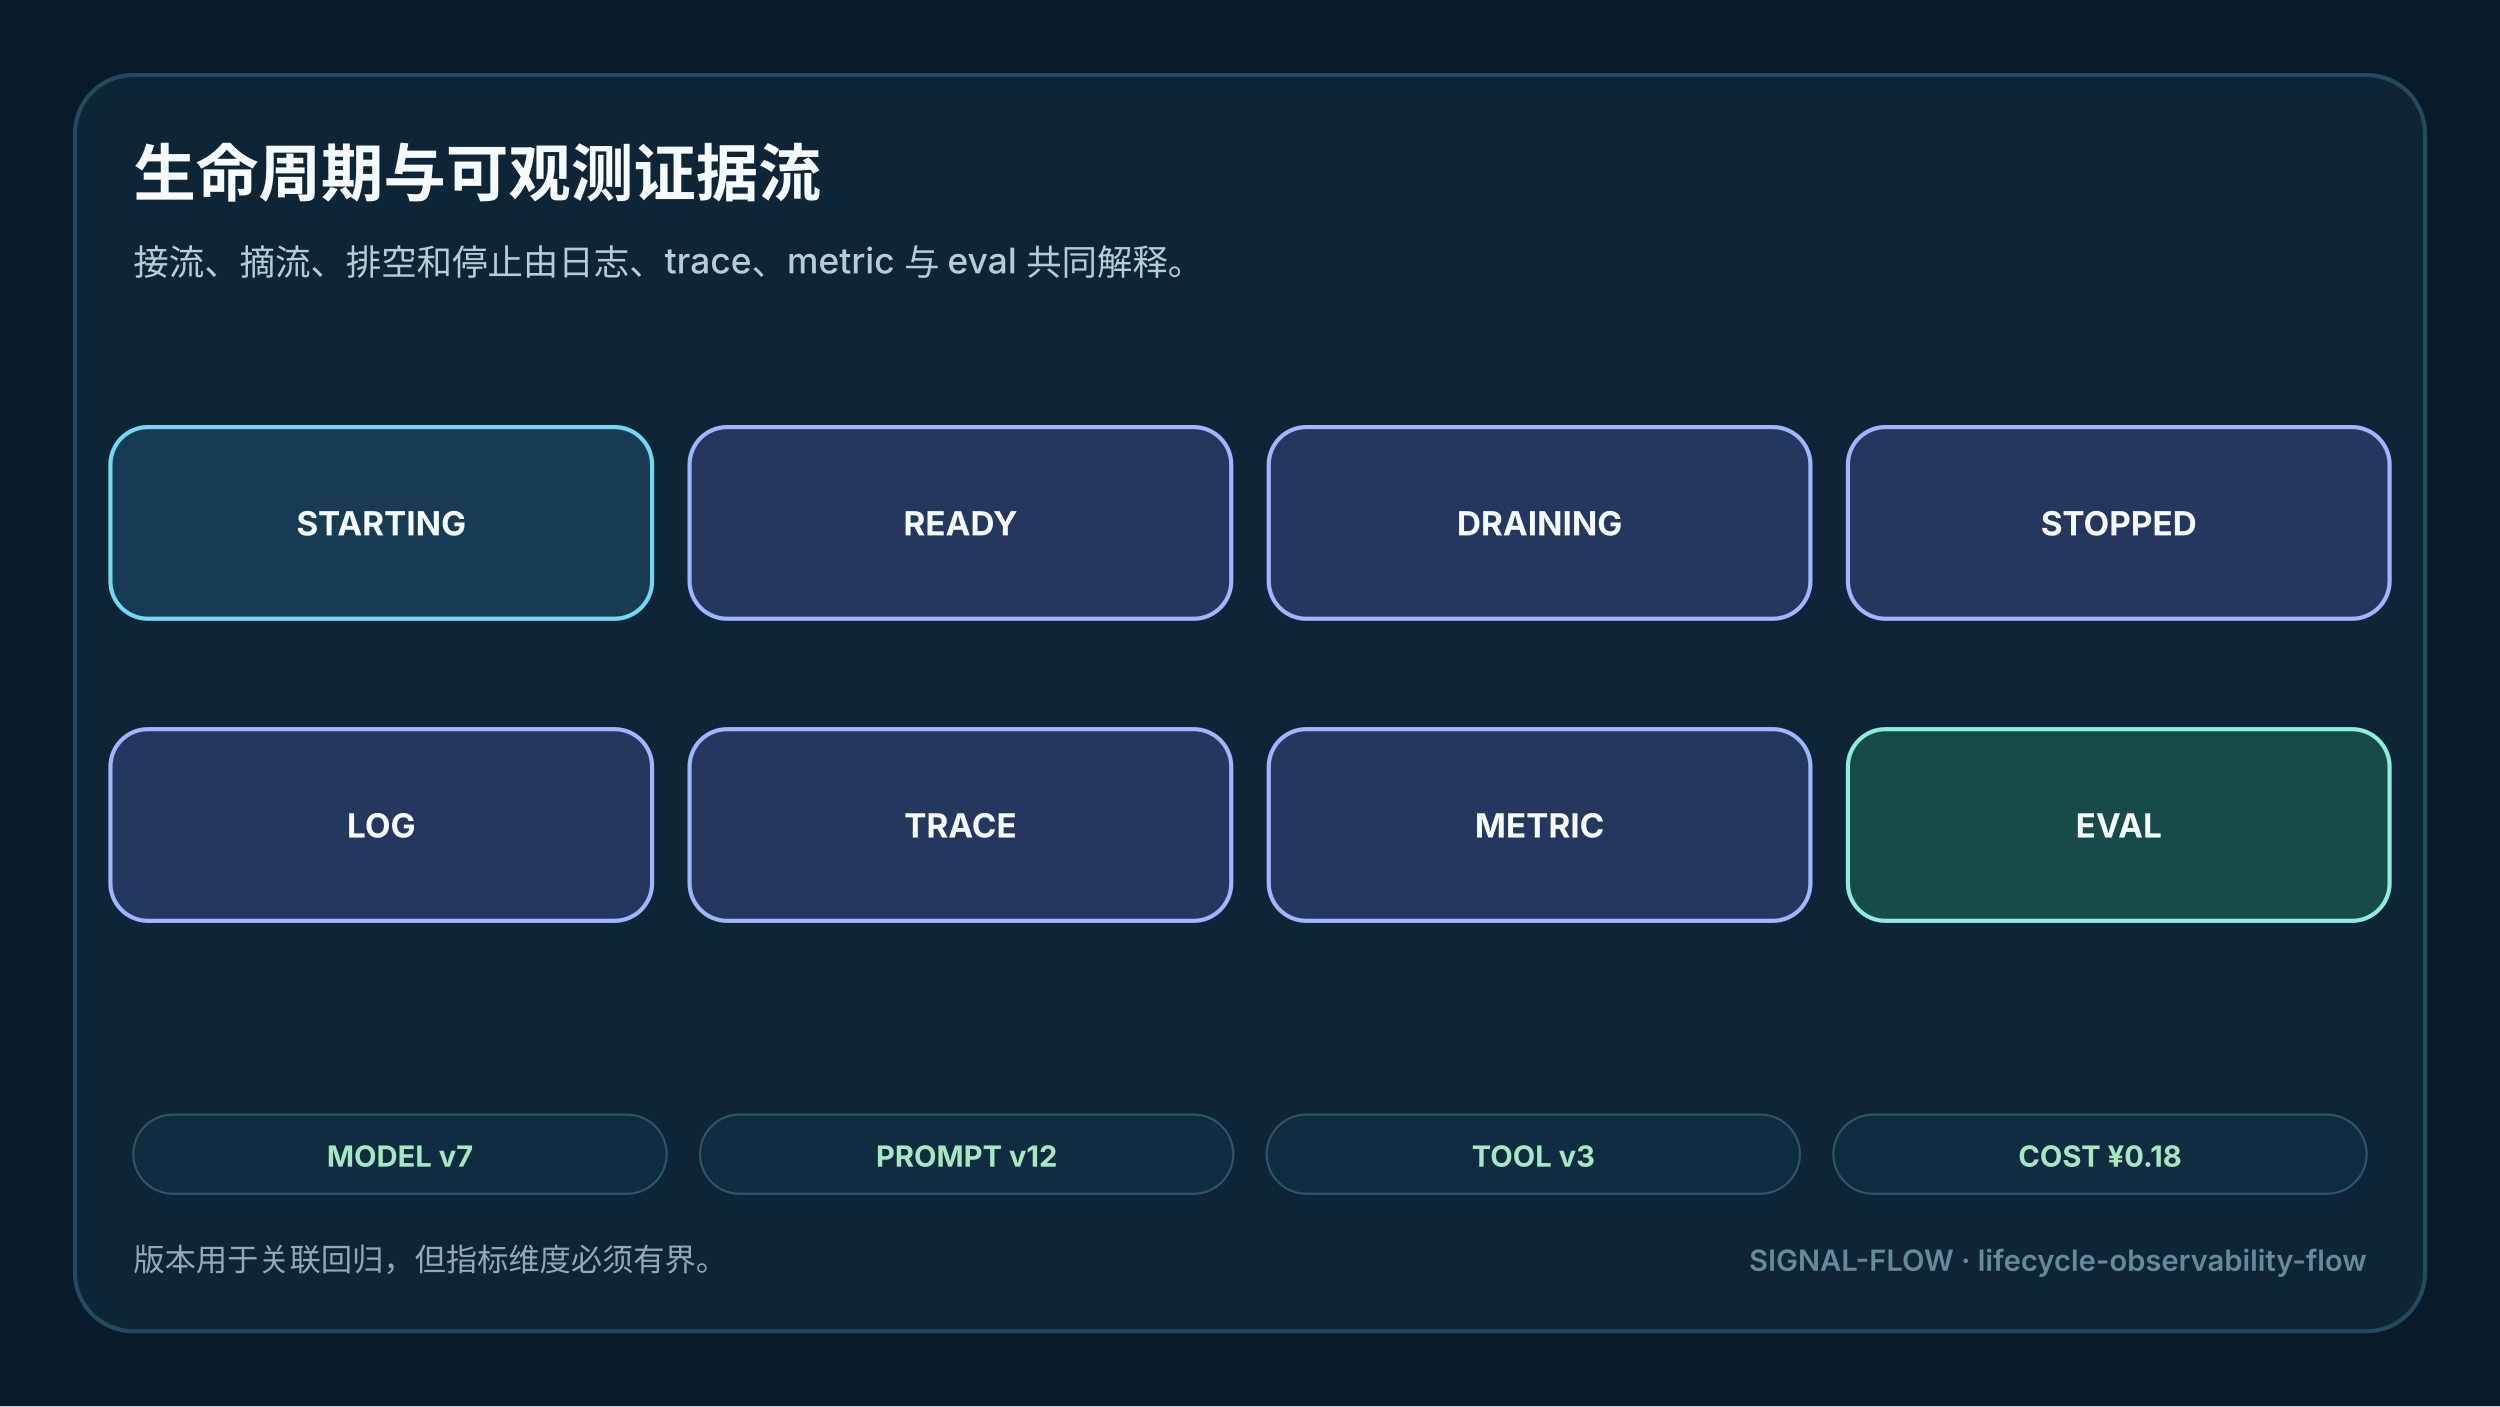
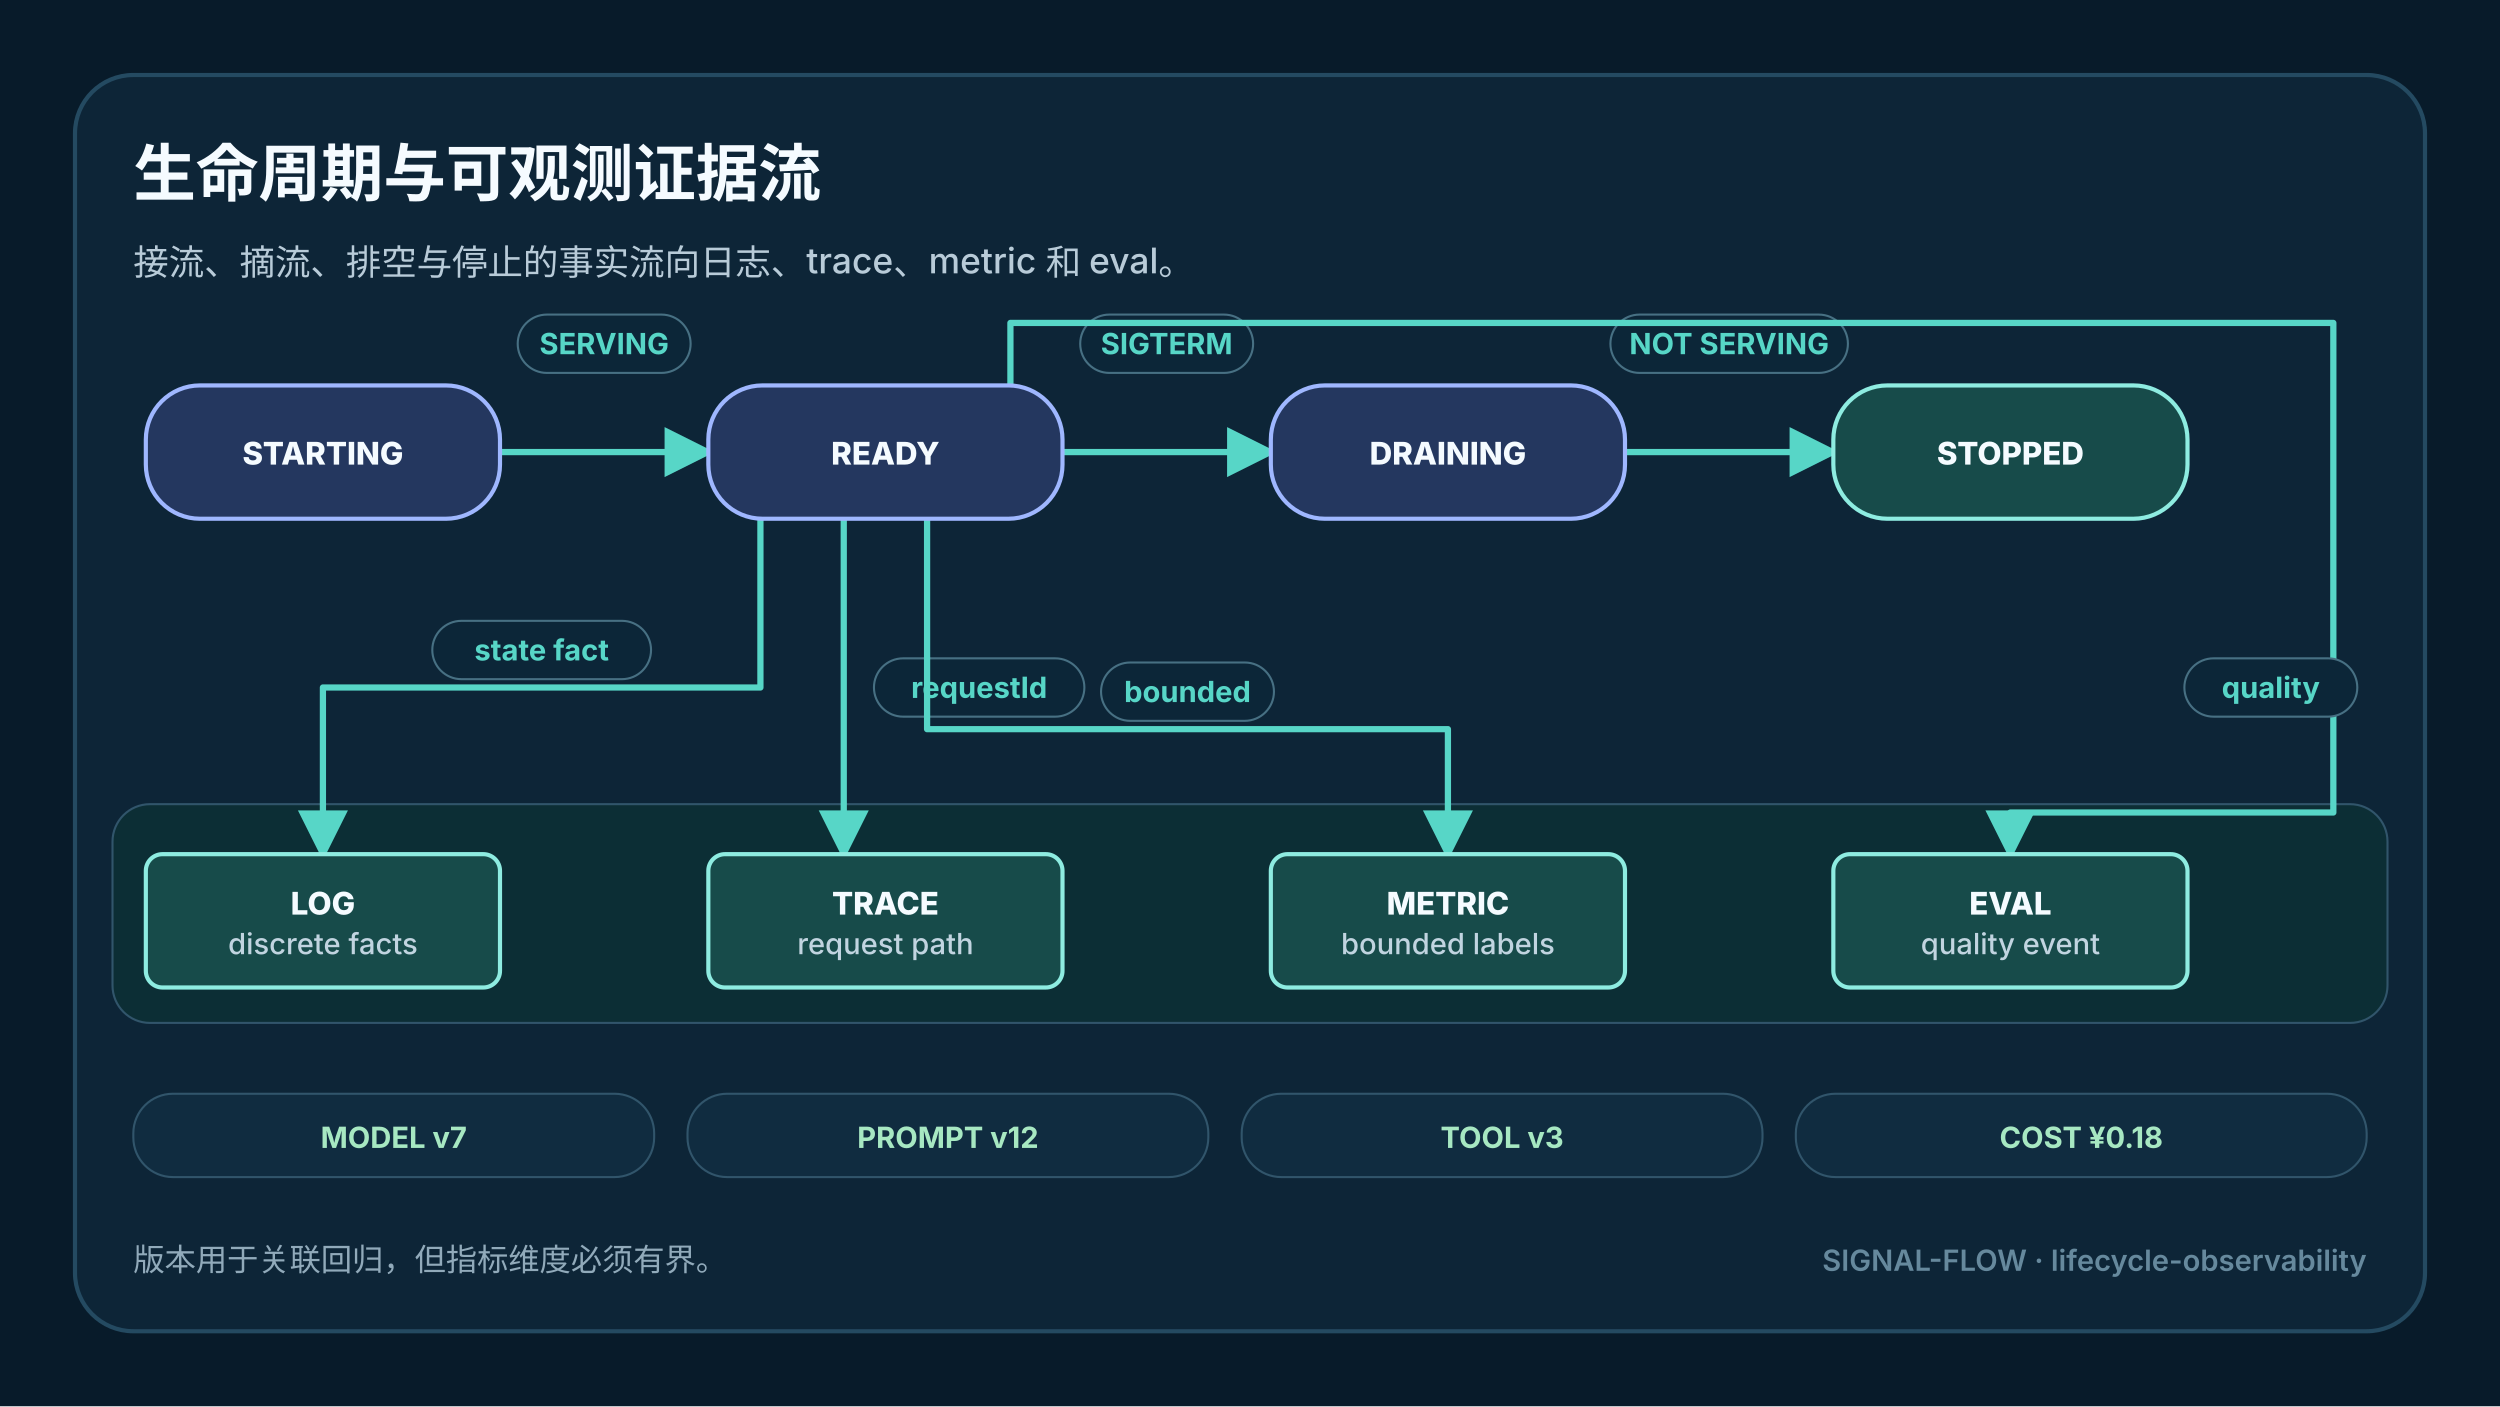
<svg xmlns="http://www.w3.org/2000/svg" width="1200" height="675" viewBox="0 0 1200 675" role="img" aria-labelledby="visual-backend-07-overview-title visual-backend-07-overview-description">
  <defs>
    <marker id="visual-backend-07-overview-arrow" markerWidth="8" markerHeight="8" refX="7" refY="4" orient="auto">
      <path d="M0 0 L8 4 L0 8 Z" fill="#57D6C7" />
    </marker>
  </defs>
  <rect width="1200" height="675" fill="#081B2A" />
  <rect x="36" y="36" width="1128" height="603" rx="28" fill="#0D2537" stroke="#244A61" stroke-width="2" />
-   <text x="64" y="94" font-family="Inter, Arial, sans-serif" font-size="30" font-weight="760" fill="#F5FBFF" text-anchor="start">生命周期与可观测证据流</text>
-   <text x="64" y="132" font-family="Inter, Arial, sans-serif" font-size="17" font-weight="500" fill="#B8CBD8" text-anchor="start">接流、摘流、排空和停止由日志、trace、metric 与 eval 共同解释。</text>
+   <text x="64" y="94" data-region="title" font-family="Inter, Arial, sans-serif" font-size="30" font-weight="760" fill="#F5FBFF" text-anchor="start">生命周期与可观测证据流</text>
+   <text x="64" y="132" data-region="subtitle" font-family="Inter, Arial, sans-serif" font-size="17" font-weight="500" fill="#B8CBD8" text-anchor="start">接流、摘流、排空与停止的事实流向日志、trace、metric 和 eval。</text>
  <g data-kind="signal-flow">
-     <g data-node="card-1" data-kind="entry">
-       <rect x="53" y="205" width="260" height="92" rx="18" fill="#173B55" stroke="#74D8F2" stroke-width="2" />
-       <text x="183" y="257" font-family="Inter, Arial, sans-serif" font-size="16" font-weight="750" fill="#F5FBFF" text-anchor="middle">STARTING</text>
+     <rect x="54" y="386" width="1092" height="105" rx="18" fill="#0C2E35" stroke="#31556B" stroke-width="1" />
+     <polyline data-edge="starting-ready" data-from="starting" data-to="ready" data-kind="flow" points="240,217 340,217" fill="none" stroke="#57D6C7" stroke-width="3" stroke-linecap="round" stroke-linejoin="round" marker-end="url(#visual-backend-07-overview-arrow)" />
+     <g data-edge-label="starting-ready">
+       <rect x="248.5" y="151" width="83" height="28" rx="14" fill="#0C2638" stroke="#477083" stroke-width="1" />
+       <text x="290" y="170" data-region="edge-label" font-family="Inter, Arial, sans-serif" font-size="14" font-weight="680" fill="#57D6C7" text-anchor="middle">SERVING</text>
    </g>
-     <g data-node="card-2" data-kind="stage">
-       <rect x="331" y="205" width="260" height="92" rx="18" fill="#24375F" stroke="#9FB7FF" stroke-width="2" />
-       <text x="461" y="257" font-family="Inter, Arial, sans-serif" font-size="16" font-weight="750" fill="#F5FBFF" text-anchor="middle">READY</text>
+     <polyline data-edge="ready-draining" data-from="ready" data-to="draining" data-kind="flow" points="510,217 610,217" fill="none" stroke="#57D6C7" stroke-width="3" stroke-linecap="round" stroke-linejoin="round" marker-end="url(#visual-backend-07-overview-arrow)" />
+     <g data-edge-label="ready-draining">
+       <rect x="518.5" y="151" width="83" height="28" rx="14" fill="#0C2638" stroke="#477083" stroke-width="1" />
+       <text x="560" y="170" data-region="edge-label" font-family="Inter, Arial, sans-serif" font-size="14" font-weight="680" fill="#57D6C7" text-anchor="middle">SIGTERM</text>
    </g>
-     <g data-node="card-3" data-kind="stage">
-       <rect x="609" y="205" width="260" height="92" rx="18" fill="#24375F" stroke="#9FB7FF" stroke-width="2" />
-       <text x="739" y="257" font-family="Inter, Arial, sans-serif" font-size="16" font-weight="750" fill="#F5FBFF" text-anchor="middle">DRAINING</text>
+     <polyline data-edge="draining-stopped" data-from="draining" data-to="stopped" data-kind="flow" points="780,217 880,217" fill="none" stroke="#57D6C7" stroke-width="3" stroke-linecap="round" stroke-linejoin="round" marker-end="url(#visual-backend-07-overview-arrow)" />
+     <g data-edge-label="draining-stopped">
+       <rect x="773" y="151" width="114" height="28" rx="14" fill="#0C2638" stroke="#477083" stroke-width="1" />
+       <text x="830" y="170" data-region="edge-label" font-family="Inter, Arial, sans-serif" font-size="14" font-weight="680" fill="#57D6C7" text-anchor="middle">NOT SERVING</text>
    </g>
-     <g data-node="card-4" data-kind="stage">
-       <rect x="887" y="205" width="260" height="92" rx="18" fill="#24375F" stroke="#9FB7FF" stroke-width="2" />
-       <text x="1017" y="257" font-family="Inter, Arial, sans-serif" font-size="16" font-weight="750" fill="#F5FBFF" text-anchor="middle">STOPPED</text>
+     <polyline data-edge="ready-log" data-from="ready" data-to="log" data-kind="flow" points="365,249 365,330 155,330 155,410" fill="none" stroke="#57D6C7" stroke-width="3" stroke-linecap="round" stroke-linejoin="round" marker-end="url(#visual-backend-07-overview-arrow)" />
+     <g data-edge-label="ready-log">
+       <rect x="207.5" y="298" width="105" height="28" rx="14" fill="#0C2638" stroke="#477083" stroke-width="1" />
+       <text x="260" y="317" data-region="edge-label" font-family="Inter, Arial, sans-serif" font-size="14" font-weight="680" fill="#57D6C7" text-anchor="middle">state fact</text>
    </g>
-     <g data-node="card-5" data-kind="stage">
-       <rect x="53" y="350" width="260" height="92" rx="18" fill="#24375F" stroke="#9FB7FF" stroke-width="2" />
-       <text x="183" y="402" font-family="Inter, Arial, sans-serif" font-size="16" font-weight="750" fill="#F5FBFF" text-anchor="middle">LOG</text>
+     <polyline data-edge="ready-trace" data-from="ready" data-to="trace" data-kind="flow" points="405,249 405,410" fill="none" stroke="#57D6C7" stroke-width="3" stroke-linecap="round" stroke-linejoin="round" marker-end="url(#visual-backend-07-overview-arrow)" />
+     <g data-edge-label="ready-trace">
+       <rect x="419.5" y="316" width="101" height="28" rx="14" fill="#0C2638" stroke="#477083" stroke-width="1" />
+       <text x="470" y="335" data-region="edge-label" font-family="Inter, Arial, sans-serif" font-size="14" font-weight="680" fill="#57D6C7" text-anchor="middle">requestId</text>
    </g>
-     <g data-node="card-6" data-kind="stage">
-       <rect x="331" y="350" width="260" height="92" rx="18" fill="#24375F" stroke="#9FB7FF" stroke-width="2" />
-       <text x="461" y="402" font-family="Inter, Arial, sans-serif" font-size="16" font-weight="750" fill="#F5FBFF" text-anchor="middle">TRACE</text>
+     <polyline data-edge="ready-metric" data-from="ready" data-to="metric" data-kind="flow" points="445,249 445,350 695,350 695,410" fill="none" stroke="#57D6C7" stroke-width="3" stroke-linecap="round" stroke-linejoin="round" marker-end="url(#visual-backend-07-overview-arrow)" />
+     <g data-edge-label="ready-metric">
+       <rect x="528.5" y="318" width="83" height="28" rx="14" fill="#0C2638" stroke="#477083" stroke-width="1" />
+       <text x="570" y="337" data-region="edge-label" font-family="Inter, Arial, sans-serif" font-size="14" font-weight="680" fill="#57D6C7" text-anchor="middle">bounded</text>
    </g>
-     <g data-node="card-7" data-kind="stage">
-       <rect x="609" y="350" width="260" height="92" rx="18" fill="#24375F" stroke="#9FB7FF" stroke-width="2" />
-       <text x="739" y="402" font-family="Inter, Arial, sans-serif" font-size="16" font-weight="750" fill="#F5FBFF" text-anchor="middle">METRIC</text>
+     <polyline data-edge="ready-eval" data-from="ready" data-to="eval" data-kind="flow" points="485,185 485,155 1120,155 1120,390 965,390 965,410" fill="none" stroke="#57D6C7" stroke-width="3" stroke-linecap="round" stroke-linejoin="round" marker-end="url(#visual-backend-07-overview-arrow)" />
+     <g data-edge-label="ready-eval">
+       <rect x="1048.5" y="316" width="83" height="28" rx="14" fill="#0C2638" stroke="#477083" stroke-width="1" />
+       <text x="1090" y="335" data-region="edge-label" font-family="Inter, Arial, sans-serif" font-size="14" font-weight="680" fill="#57D6C7" text-anchor="middle">quality</text>
    </g>
-     <g data-node="card-8" data-kind="outcome">
-       <rect x="887" y="350" width="260" height="92" rx="18" fill="#174B4A" stroke="#8EECE1" stroke-width="2" />
-       <text x="1017" y="402" font-family="Inter, Arial, sans-serif" font-size="16" font-weight="750" fill="#F5FBFF" text-anchor="middle">EVAL</text>
+     <g data-node="starting" data-kind="state">
+       <rect x="70" y="185" width="170" height="64" rx="26" fill="#24375F" stroke="#9FB7FF" stroke-width="2" />
+       <text x="155" y="223" data-region="node-primary" font-family="Inter, Arial, sans-serif" font-size="15" font-weight="760" fill="#F5FBFF" text-anchor="middle">STARTING</text>
    </g>
-     <g data-value="1">
-       <rect x="64" y="535" width="256" height="38" rx="19" fill="#102C40" stroke="#31556B" />
-       <text x="192" y="560" font-family="Inter, Arial, sans-serif" font-size="14" font-weight="650" fill="#A7E8C2" text-anchor="middle">MODEL v7</text>
+     <g data-node="ready" data-kind="state">
+       <rect x="340" y="185" width="170" height="64" rx="26" fill="#24375F" stroke="#9FB7FF" stroke-width="2" />
+       <text x="425" y="223" data-region="node-primary" font-family="Inter, Arial, sans-serif" font-size="15" font-weight="760" fill="#F5FBFF" text-anchor="middle">READY</text>
    </g>
-     <g data-value="2">
-       <rect x="336" y="535" width="256" height="38" rx="19" fill="#102C40" stroke="#31556B" />
-       <text x="464" y="560" font-family="Inter, Arial, sans-serif" font-size="14" font-weight="650" fill="#A7E8C2" text-anchor="middle">PROMPT v12</text>
+     <g data-node="draining" data-kind="state">
+       <rect x="610" y="185" width="170" height="64" rx="26" fill="#24375F" stroke="#9FB7FF" stroke-width="2" />
+       <text x="695" y="223" data-region="node-primary" font-family="Inter, Arial, sans-serif" font-size="15" font-weight="760" fill="#F5FBFF" text-anchor="middle">DRAINING</text>
    </g>
-     <g data-value="3">
-       <rect x="608" y="535" width="256" height="38" rx="19" fill="#102C40" stroke="#31556B" />
-       <text x="736" y="560" font-family="Inter, Arial, sans-serif" font-size="14" font-weight="650" fill="#A7E8C2" text-anchor="middle">TOOL v3</text>
+     <g data-node="stopped" data-kind="terminal">
+       <rect x="880" y="185" width="170" height="64" rx="26" fill="#174B4A" stroke="#8EECE1" stroke-width="2" />
+       <text x="965" y="223" data-region="node-primary" font-family="Inter, Arial, sans-serif" font-size="15" font-weight="760" fill="#F5FBFF" text-anchor="middle">STOPPED</text>
    </g>
-     <g data-value="4">
-       <rect x="880" y="535" width="256" height="38" rx="19" fill="#102C40" stroke="#31556B" />
-       <text x="1008" y="560" font-family="Inter, Arial, sans-serif" font-size="14" font-weight="650" fill="#A7E8C2" text-anchor="middle">COST ¥0.18</text>
+     <g data-node="log" data-kind="signal">
+       <rect x="70" y="410" width="170" height="64" rx="8" fill="#174B4A" stroke="#8EECE1" stroke-width="2" />
+       <text x="155" y="439" data-region="node-primary" font-family="Inter, Arial, sans-serif" font-size="15" font-weight="760" fill="#F5FBFF" text-anchor="middle">LOG</text>
+       <text x="155" y="458" data-region="node-secondary" font-family="Inter, Arial, sans-serif" font-size="14" font-weight="540" fill="#C1D4E0" text-anchor="middle">discrete facts</text>
+     </g>
+     <g data-node="trace" data-kind="signal">
+       <rect x="340" y="410" width="170" height="64" rx="8" fill="#174B4A" stroke="#8EECE1" stroke-width="2" />
+       <text x="425" y="439" data-region="node-primary" font-family="Inter, Arial, sans-serif" font-size="15" font-weight="760" fill="#F5FBFF" text-anchor="middle">TRACE</text>
+       <text x="425" y="458" data-region="node-secondary" font-family="Inter, Arial, sans-serif" font-size="14" font-weight="540" fill="#C1D4E0" text-anchor="middle">request path</text>
+     </g>
+     <g data-node="metric" data-kind="signal">
+       <rect x="610" y="410" width="170" height="64" rx="8" fill="#174B4A" stroke="#8EECE1" stroke-width="2" />
+       <text x="695" y="439" data-region="node-primary" font-family="Inter, Arial, sans-serif" font-size="15" font-weight="760" fill="#F5FBFF" text-anchor="middle">METRIC</text>
+       <text x="695" y="458" data-region="node-secondary" font-family="Inter, Arial, sans-serif" font-size="14" font-weight="540" fill="#C1D4E0" text-anchor="middle">bounded labels</text>
+     </g>
+     <g data-node="eval" data-kind="signal">
+       <rect x="880" y="410" width="170" height="64" rx="8" fill="#174B4A" stroke="#8EECE1" stroke-width="2" />
+       <text x="965" y="439" data-region="node-primary" font-family="Inter, Arial, sans-serif" font-size="15" font-weight="760" fill="#F5FBFF" text-anchor="middle">EVAL</text>
+       <text x="965" y="458" data-region="node-secondary" font-family="Inter, Arial, sans-serif" font-size="14" font-weight="540" fill="#C1D4E0" text-anchor="middle">quality event</text>
    </g>
  </g>
-   <text x="64" y="610" font-family="Inter, Arial, sans-serif" font-size="15" font-weight="500" fill="#91AABA" text-anchor="start">版本用于关联回归，但指标维度必须有界。</text>
-   <text x="1136" y="610" font-family="Inter, Arial, sans-serif" font-size="14" font-weight="600" fill="#66899D" text-anchor="end">SIGNAL-FLOW · lifecycle-observability-flow</text>
+   <g data-value="signal-model">
+     <rect x="64" y="525" width="250" height="40" rx="19" fill="#102C40" stroke="#31556B" stroke-width="1" />
+     <text x="189" y="551" data-region="value" font-family="Inter, Arial, sans-serif" font-size="14" font-weight="680" fill="#A7E8C2" text-anchor="middle">MODEL v7</text>
+   </g>
+   <g data-value="signal-prompt">
+     <rect x="330" y="525" width="250" height="40" rx="19" fill="#102C40" stroke="#31556B" stroke-width="1" />
+     <text x="455" y="551" data-region="value" font-family="Inter, Arial, sans-serif" font-size="14" font-weight="680" fill="#A7E8C2" text-anchor="middle">PROMPT v12</text>
+   </g>
+   <g data-value="signal-tool">
+     <rect x="596" y="525" width="250" height="40" rx="19" fill="#102C40" stroke="#31556B" stroke-width="1" />
+     <text x="721" y="551" data-region="value" font-family="Inter, Arial, sans-serif" font-size="14" font-weight="680" fill="#A7E8C2" text-anchor="middle">TOOL v3</text>
+   </g>
+   <g data-value="signal-cost">
+     <rect x="862" y="525" width="274" height="40" rx="19" fill="#102C40" stroke="#31556B" stroke-width="1" />
+     <text x="999" y="551" data-region="value" font-family="Inter, Arial, sans-serif" font-size="14" font-weight="680" fill="#A7E8C2" text-anchor="middle">COST ¥0.18</text>
+   </g>
+   <text x="64" y="610" data-region="caption" font-family="Inter, Arial, sans-serif" font-size="15" font-weight="500" fill="#91AABA" text-anchor="start">版本用于关联回归，但指标维度必须有界。</text>
+   <text x="1136" y="610" data-region="footer" font-family="Inter, Arial, sans-serif" font-size="14" font-weight="600" fill="#66899D" text-anchor="end">SIGNAL-FLOW · lifecycle-observability</text>
</svg>
